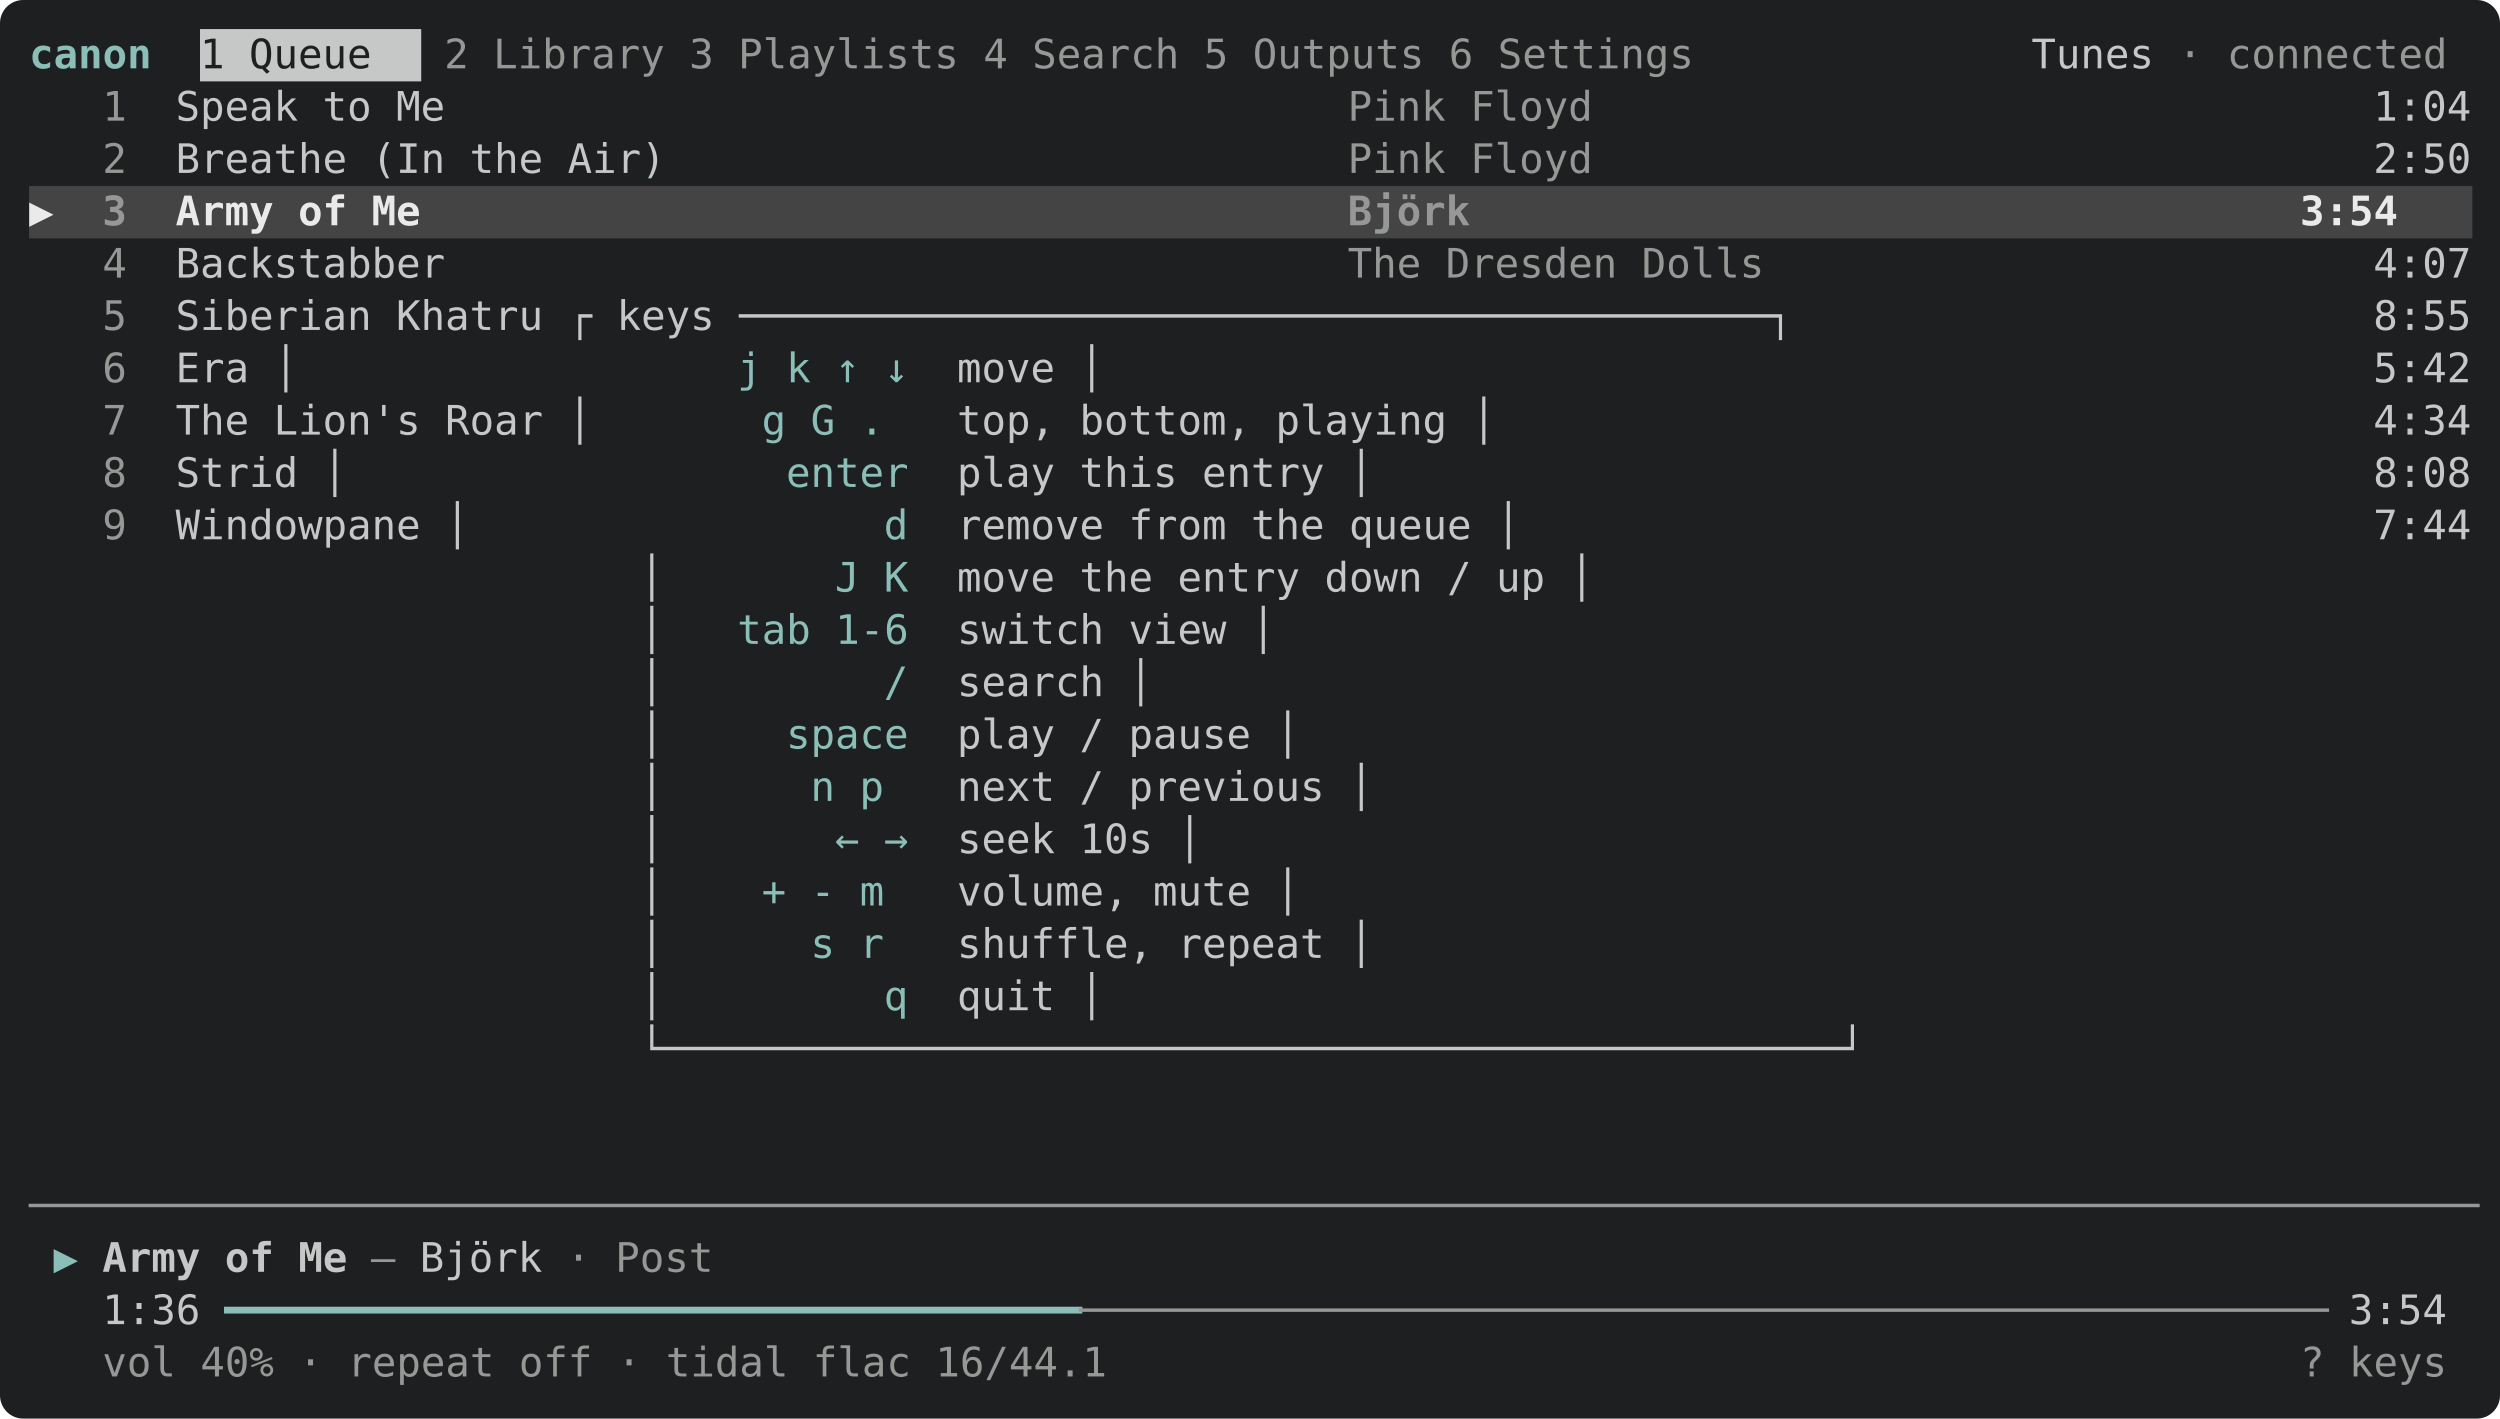
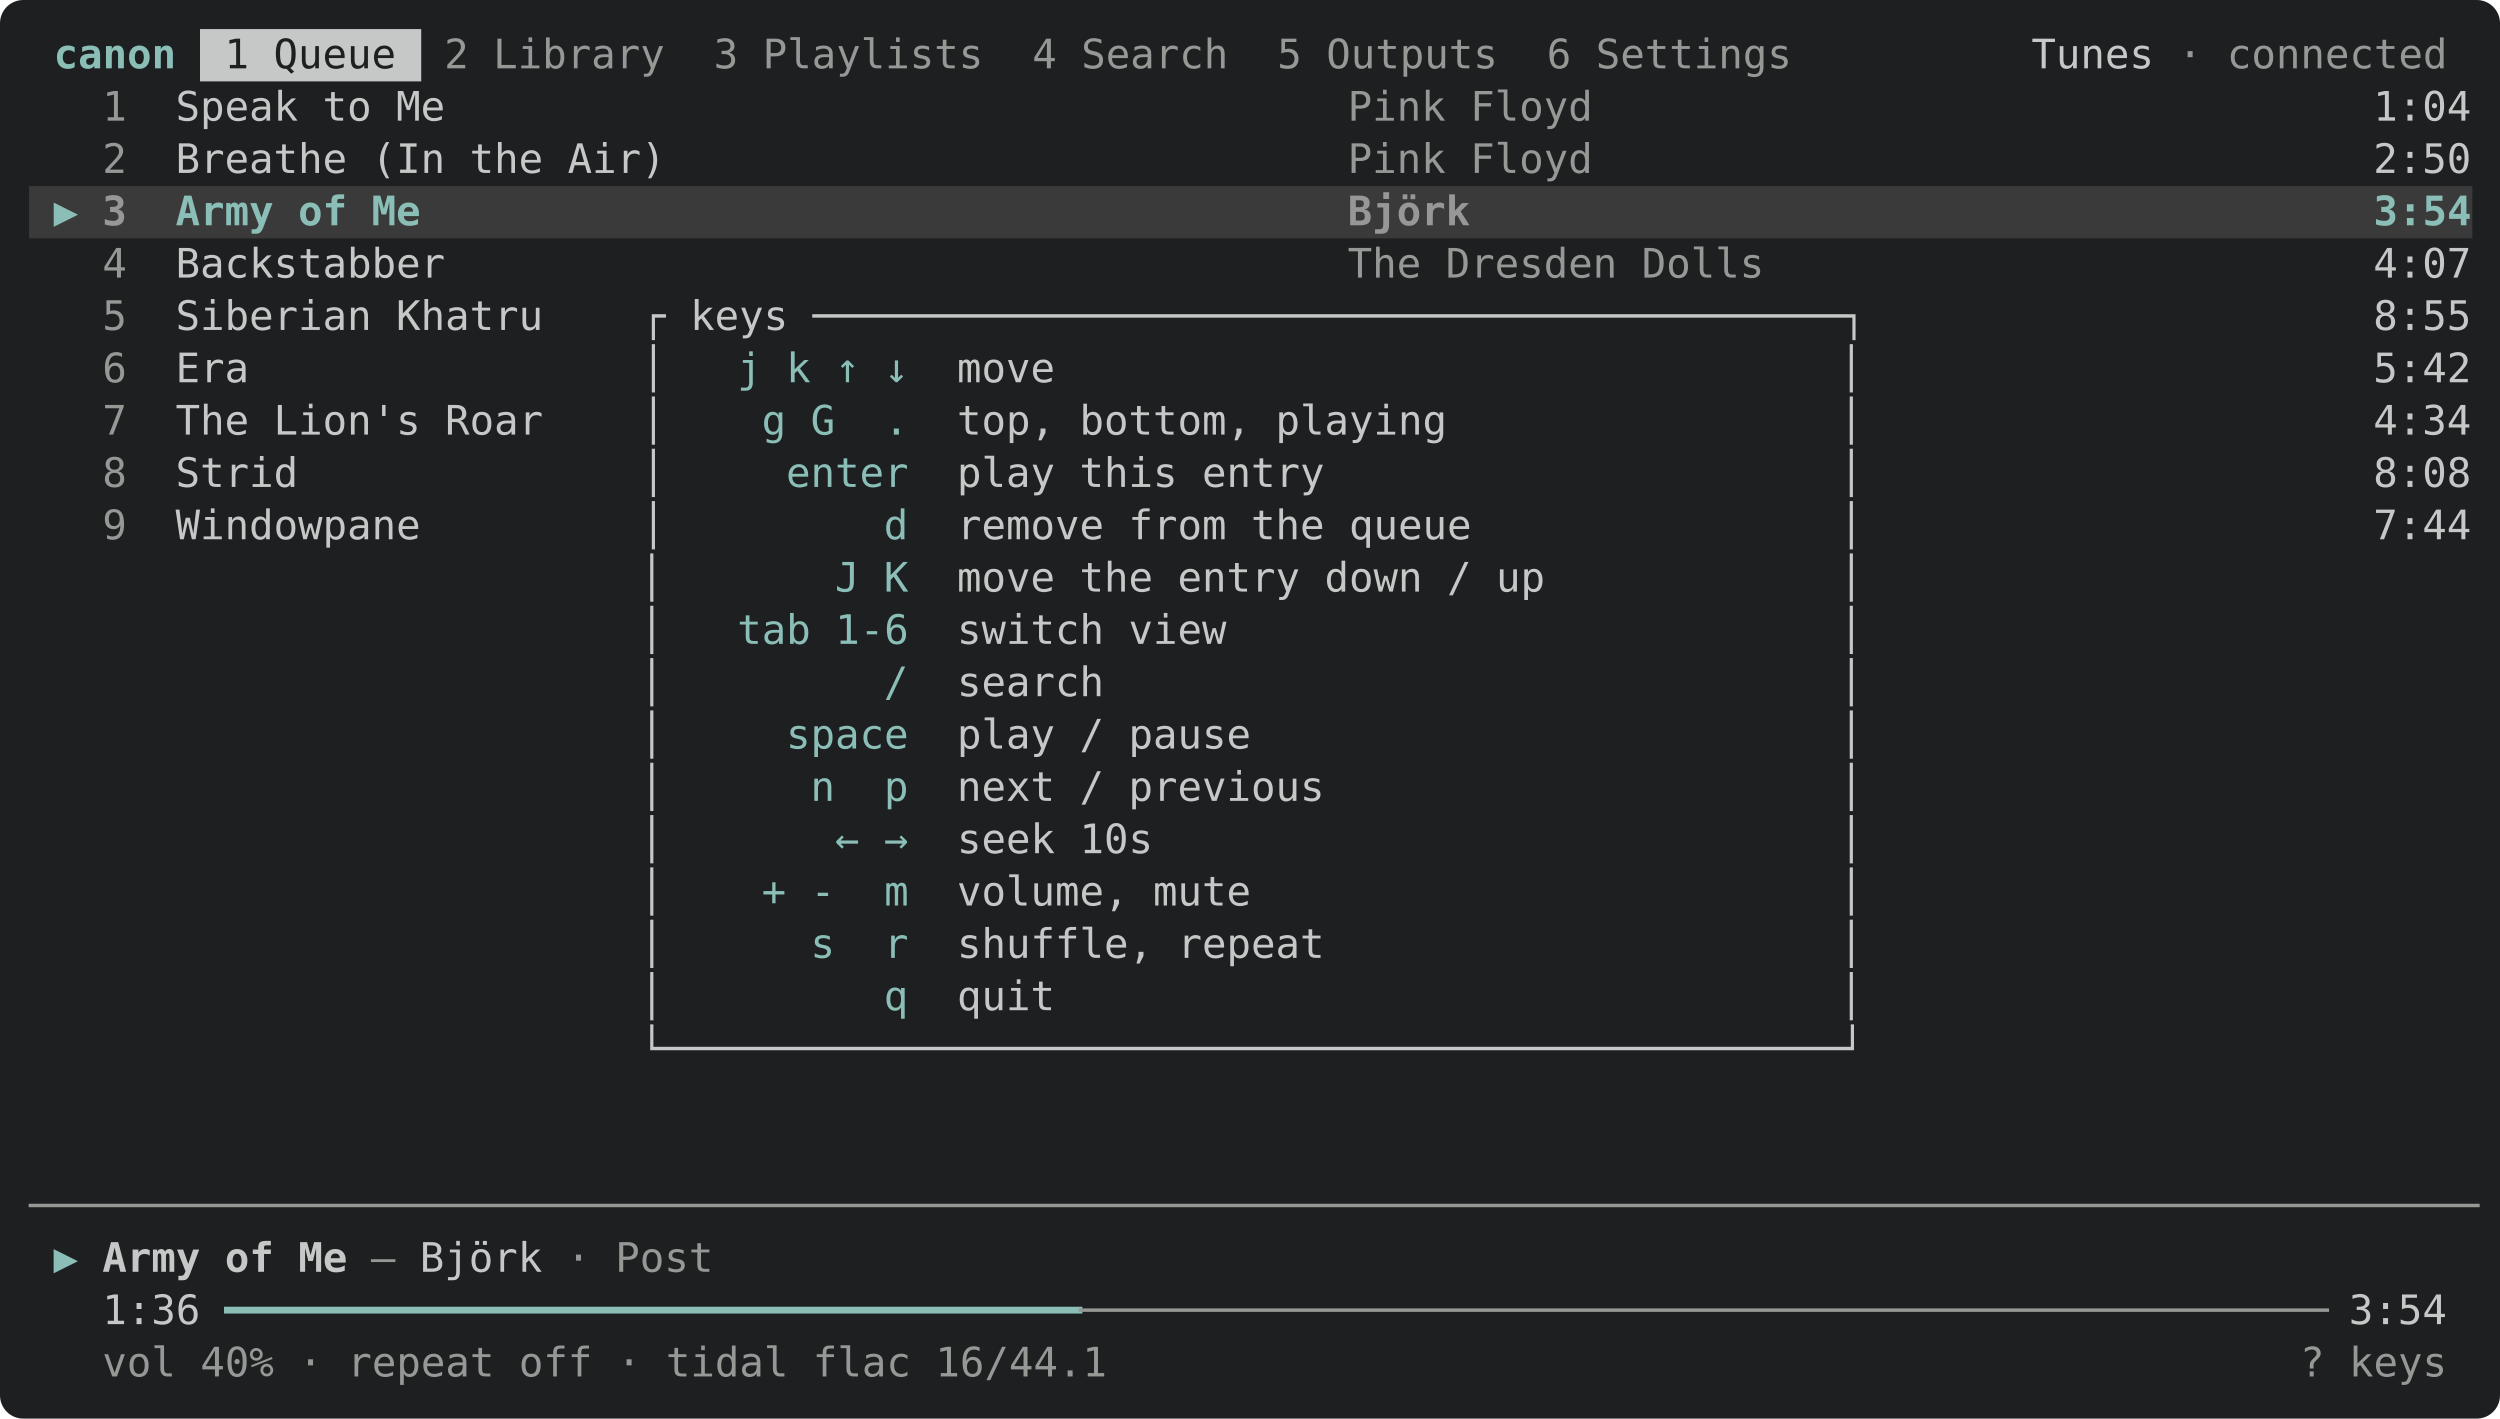
<svg xmlns="http://www.w3.org/2000/svg" width="860" height="488" viewBox="0 0 860 488" font-family="ui-monospace,'SF Mono','DejaVu Sans Mono',Menlo,Consolas,monospace" font-size="14">
  <style>
text{white-space:pre}
.b0{fill:#c5c8c6}
- .b1{fill:#444444}
+ .b1{fill:#3a3a3a}
.s0{fill:#8abeb7;font-weight:bold}
.s1{fill:#1d1f21}
.s2{fill:#969896}
- .s3{fill:#eaeaea;font-weight:bold}
- .s4{fill:#969896;font-weight:bold}
- .s5{fill:#8abeb7}
- .s6{font-weight:bold}
+ .s3{fill:#969896;font-weight:bold}
+ .s4{fill:#8abeb7}
+ .s5{font-weight:bold}
</style>
  <rect x="0" y="0" width="860" height="488" rx="8" fill="#1d1f21" />
  <rect class="b0" x="68.8" y="10.0" width="76.1" height="18.0" />
  <rect class="b1" x="10.0" y="64.0" width="840.5" height="18.0" />
  <g fill="#c5c8c6">
-     <text y="23.5">
+     <text xml:space="preserve" y="23.5">
      <tspan x="10.0" class="s0"> canon</tspan>
      <tspan x="68.8" class="s1"> 1 Queue</tspan>
      <tspan x="152.8" class="s2">2 Library  3 Playlists  4 Search  5 Outputs  6 Settings</tspan>
      <tspan x="698.8">Tunes</tspan>
      <tspan x="749.2" class="s2">· connected</tspan>
    </text>
-     <text y="41.5">
+     <text xml:space="preserve" y="41.5">
      <tspan x="35.2" class="s2">1</tspan>
      <tspan x="60.4">Speak to Me</tspan>
      <tspan x="463.6" class="s2">Pink Floyd</tspan>
      <tspan x="816.4">1:04</tspan>
    </text>
-     <text y="59.5">
+     <text xml:space="preserve" y="59.5">
      <tspan x="35.2" class="s2">2</tspan>
      <tspan x="60.4">Breathe (In the Air)</tspan>
      <tspan x="463.6" class="s2">Pink Floyd</tspan>
      <tspan x="816.4">2:50</tspan>
    </text>
-     <text y="77.5">
-       <tspan x="10.0" class="s3"> ▶</tspan>
-       <tspan x="35.2" class="s4">3</tspan>
-       <tspan x="60.4" class="s3">Army of Me</tspan>
-       <tspan x="463.6" class="s4">Björk</tspan>
-       <tspan x="791.2" class="s3">   3:54</tspan>
+     <text xml:space="preserve" y="77.5">
+       <tspan x="10.0" class="s0"> ▶</tspan>
+       <tspan x="35.2" class="s3">3</tspan>
+       <tspan x="60.4" class="s0">Army of Me</tspan>
+       <tspan x="463.6" class="s3">Björk</tspan>
+       <tspan x="791.2" class="s0">   3:54</tspan>
    </text>
-     <text y="95.5">
+     <text xml:space="preserve" y="95.5">
      <tspan x="35.2" class="s2">4</tspan>
      <tspan x="60.4">Backstabber</tspan>
      <tspan x="463.6" class="s2">The Dresden Dolls</tspan>
      <tspan x="816.4">4:07</tspan>
    </text>
-     <text y="113.5">
+     <text xml:space="preserve" y="113.5">
      <tspan x="35.2" class="s2">5</tspan>
      <tspan x="60.4">Siberian Khatru    ┌ keys ──────────────────────────────────────────┐</tspan>
      <tspan x="816.4">8:55</tspan>
    </text>
-     <text y="131.5">
+     <text xml:space="preserve" y="131.5">
      <tspan x="35.2" class="s2">6</tspan>
      <tspan x="60.4">Era                │</tspan>
-       <tspan x="253.6" class="s5">j k ↑ ↓</tspan>
+       <tspan x="253.6" class="s4">j k ↑ ↓</tspan>
      <tspan x="329.2">move                                │</tspan>
      <tspan x="816.4">5:42</tspan>
    </text>
-     <text y="149.5">
+     <text xml:space="preserve" y="149.5">
      <tspan x="35.2" class="s2">7</tspan>
      <tspan x="60.4">The Lion's Roar    │</tspan>
-       <tspan x="262.0" class="s5">g G  .</tspan>
+       <tspan x="262.0" class="s4">g G  .</tspan>
      <tspan x="329.2">top, bottom, playing                │</tspan>
      <tspan x="816.4">4:34</tspan>
    </text>
-     <text y="167.5">
+     <text xml:space="preserve" y="167.5">
      <tspan x="35.2" class="s2">8</tspan>
      <tspan x="60.4">Strid              │</tspan>
-       <tspan x="270.4" class="s5">enter</tspan>
+       <tspan x="270.4" class="s4">enter</tspan>
      <tspan x="329.2">play this entry                     │</tspan>
      <tspan x="816.4">8:08</tspan>
    </text>
-     <text y="185.5">
+     <text xml:space="preserve" y="185.5">
      <tspan x="35.2" class="s2">9</tspan>
      <tspan x="60.4">Windowpane         │</tspan>
-       <tspan x="304.0" class="s5">d</tspan>
+       <tspan x="304.0" class="s4">d</tspan>
      <tspan x="329.2">remove from the queue               │</tspan>
      <tspan x="816.4">7:44</tspan>
    </text>
-     <text y="203.5">
+     <text xml:space="preserve" y="203.5">
      <tspan x="220.0">│</tspan>
-       <tspan x="287.2" class="s5">J K</tspan>
+       <tspan x="287.2" class="s4">J K</tspan>
      <tspan x="329.2">move the entry down / up            │</tspan>
    </text>
-     <text y="221.5">
+     <text xml:space="preserve" y="221.5">
      <tspan x="220.0">│</tspan>
-       <tspan x="253.6" class="s5">tab 1-6</tspan>
+       <tspan x="253.6" class="s4">tab 1-6</tspan>
      <tspan x="329.2">switch view                         │</tspan>
    </text>
-     <text y="239.5">
+     <text xml:space="preserve" y="239.5">
      <tspan x="220.0">│</tspan>
-       <tspan x="304.0" class="s5">/</tspan>
+       <tspan x="304.0" class="s4">/</tspan>
      <tspan x="329.2">search                              │</tspan>
    </text>
-     <text y="257.5">
+     <text xml:space="preserve" y="257.5">
      <tspan x="220.0">│</tspan>
-       <tspan x="270.4" class="s5">space</tspan>
+       <tspan x="270.4" class="s4">space</tspan>
      <tspan x="329.2">play / pause                        │</tspan>
    </text>
-     <text y="275.5">
+     <text xml:space="preserve" y="275.5">
      <tspan x="220.0">│</tspan>
-       <tspan x="278.8" class="s5">n  p</tspan>
+       <tspan x="278.8" class="s4">n  p</tspan>
      <tspan x="329.2">next / previous                     │</tspan>
    </text>
-     <text y="293.5">
+     <text xml:space="preserve" y="293.5">
      <tspan x="220.0">│</tspan>
-       <tspan x="287.2" class="s5">← →</tspan>
+       <tspan x="287.2" class="s4">← →</tspan>
      <tspan x="329.2">seek 10s                            │</tspan>
    </text>
-     <text y="311.5">
+     <text xml:space="preserve" y="311.5">
      <tspan x="220.0">│</tspan>
-       <tspan x="262.0" class="s5">+ -  m</tspan>
+       <tspan x="262.0" class="s4">+ -  m</tspan>
      <tspan x="329.2">volume, mute                        │</tspan>
    </text>
-     <text y="329.5">
+     <text xml:space="preserve" y="329.5">
      <tspan x="220.0">│</tspan>
-       <tspan x="278.8" class="s5">s  r</tspan>
+       <tspan x="278.8" class="s4">s  r</tspan>
      <tspan x="329.2">shuffle, repeat                     │</tspan>
    </text>
-     <text y="347.5">
+     <text xml:space="preserve" y="347.5">
      <tspan x="220.0">│</tspan>
-       <tspan x="304.0" class="s5">q</tspan>
+       <tspan x="304.0" class="s4">q</tspan>
      <tspan x="329.2">quit                                │</tspan>
    </text>
-     <text y="365.5">
+     <text xml:space="preserve" y="365.5">
      <tspan x="220.0">└────────────────────────────────────────────────┘</tspan>
    </text>
-     <text y="419.5">
+     <text xml:space="preserve" y="419.5">
      <tspan x="10.0" class="s2">────────────────────────────────────────────────────────────────────────────────────────────────────</tspan>
    </text>
-     <text y="437.5">
-       <tspan x="18.4" class="s5">▶</tspan>
-       <tspan x="35.2" class="s6">Army of Me</tspan>
+     <text xml:space="preserve" y="437.5">
+       <tspan x="18.4" class="s4">▶</tspan>
+       <tspan x="35.2" class="s5">Army of Me</tspan>
      <tspan x="127.6" class="s2">—</tspan>
      <tspan x="144.4">Björk</tspan>
      <tspan x="194.8" class="s2">· Post</tspan>
    </text>
-     <text y="455.5">
+     <text xml:space="preserve" y="455.5">
      <tspan x="35.2">1:36</tspan>
-       <tspan x="77.2" class="s5">━━━━━━━━━━━━━━━━━━━━━━━━━━━━━━━━━━━</tspan>
+       <tspan x="77.2" class="s4">━━━━━━━━━━━━━━━━━━━━━━━━━━━━━━━━━━━</tspan>
      <tspan x="371.2" class="s2">───────────────────────────────────────────────────</tspan>
      <tspan x="808.0">3:54</tspan>
    </text>
-     <text y="473.5">
+     <text xml:space="preserve" y="473.5">
      <tspan x="35.2" class="s2">vol 40% · repeat off · tidal flac 16/44.1</tspan>
      <tspan x="791.2" class="s2">? keys</tspan>
    </text>
  </g>
</svg>
